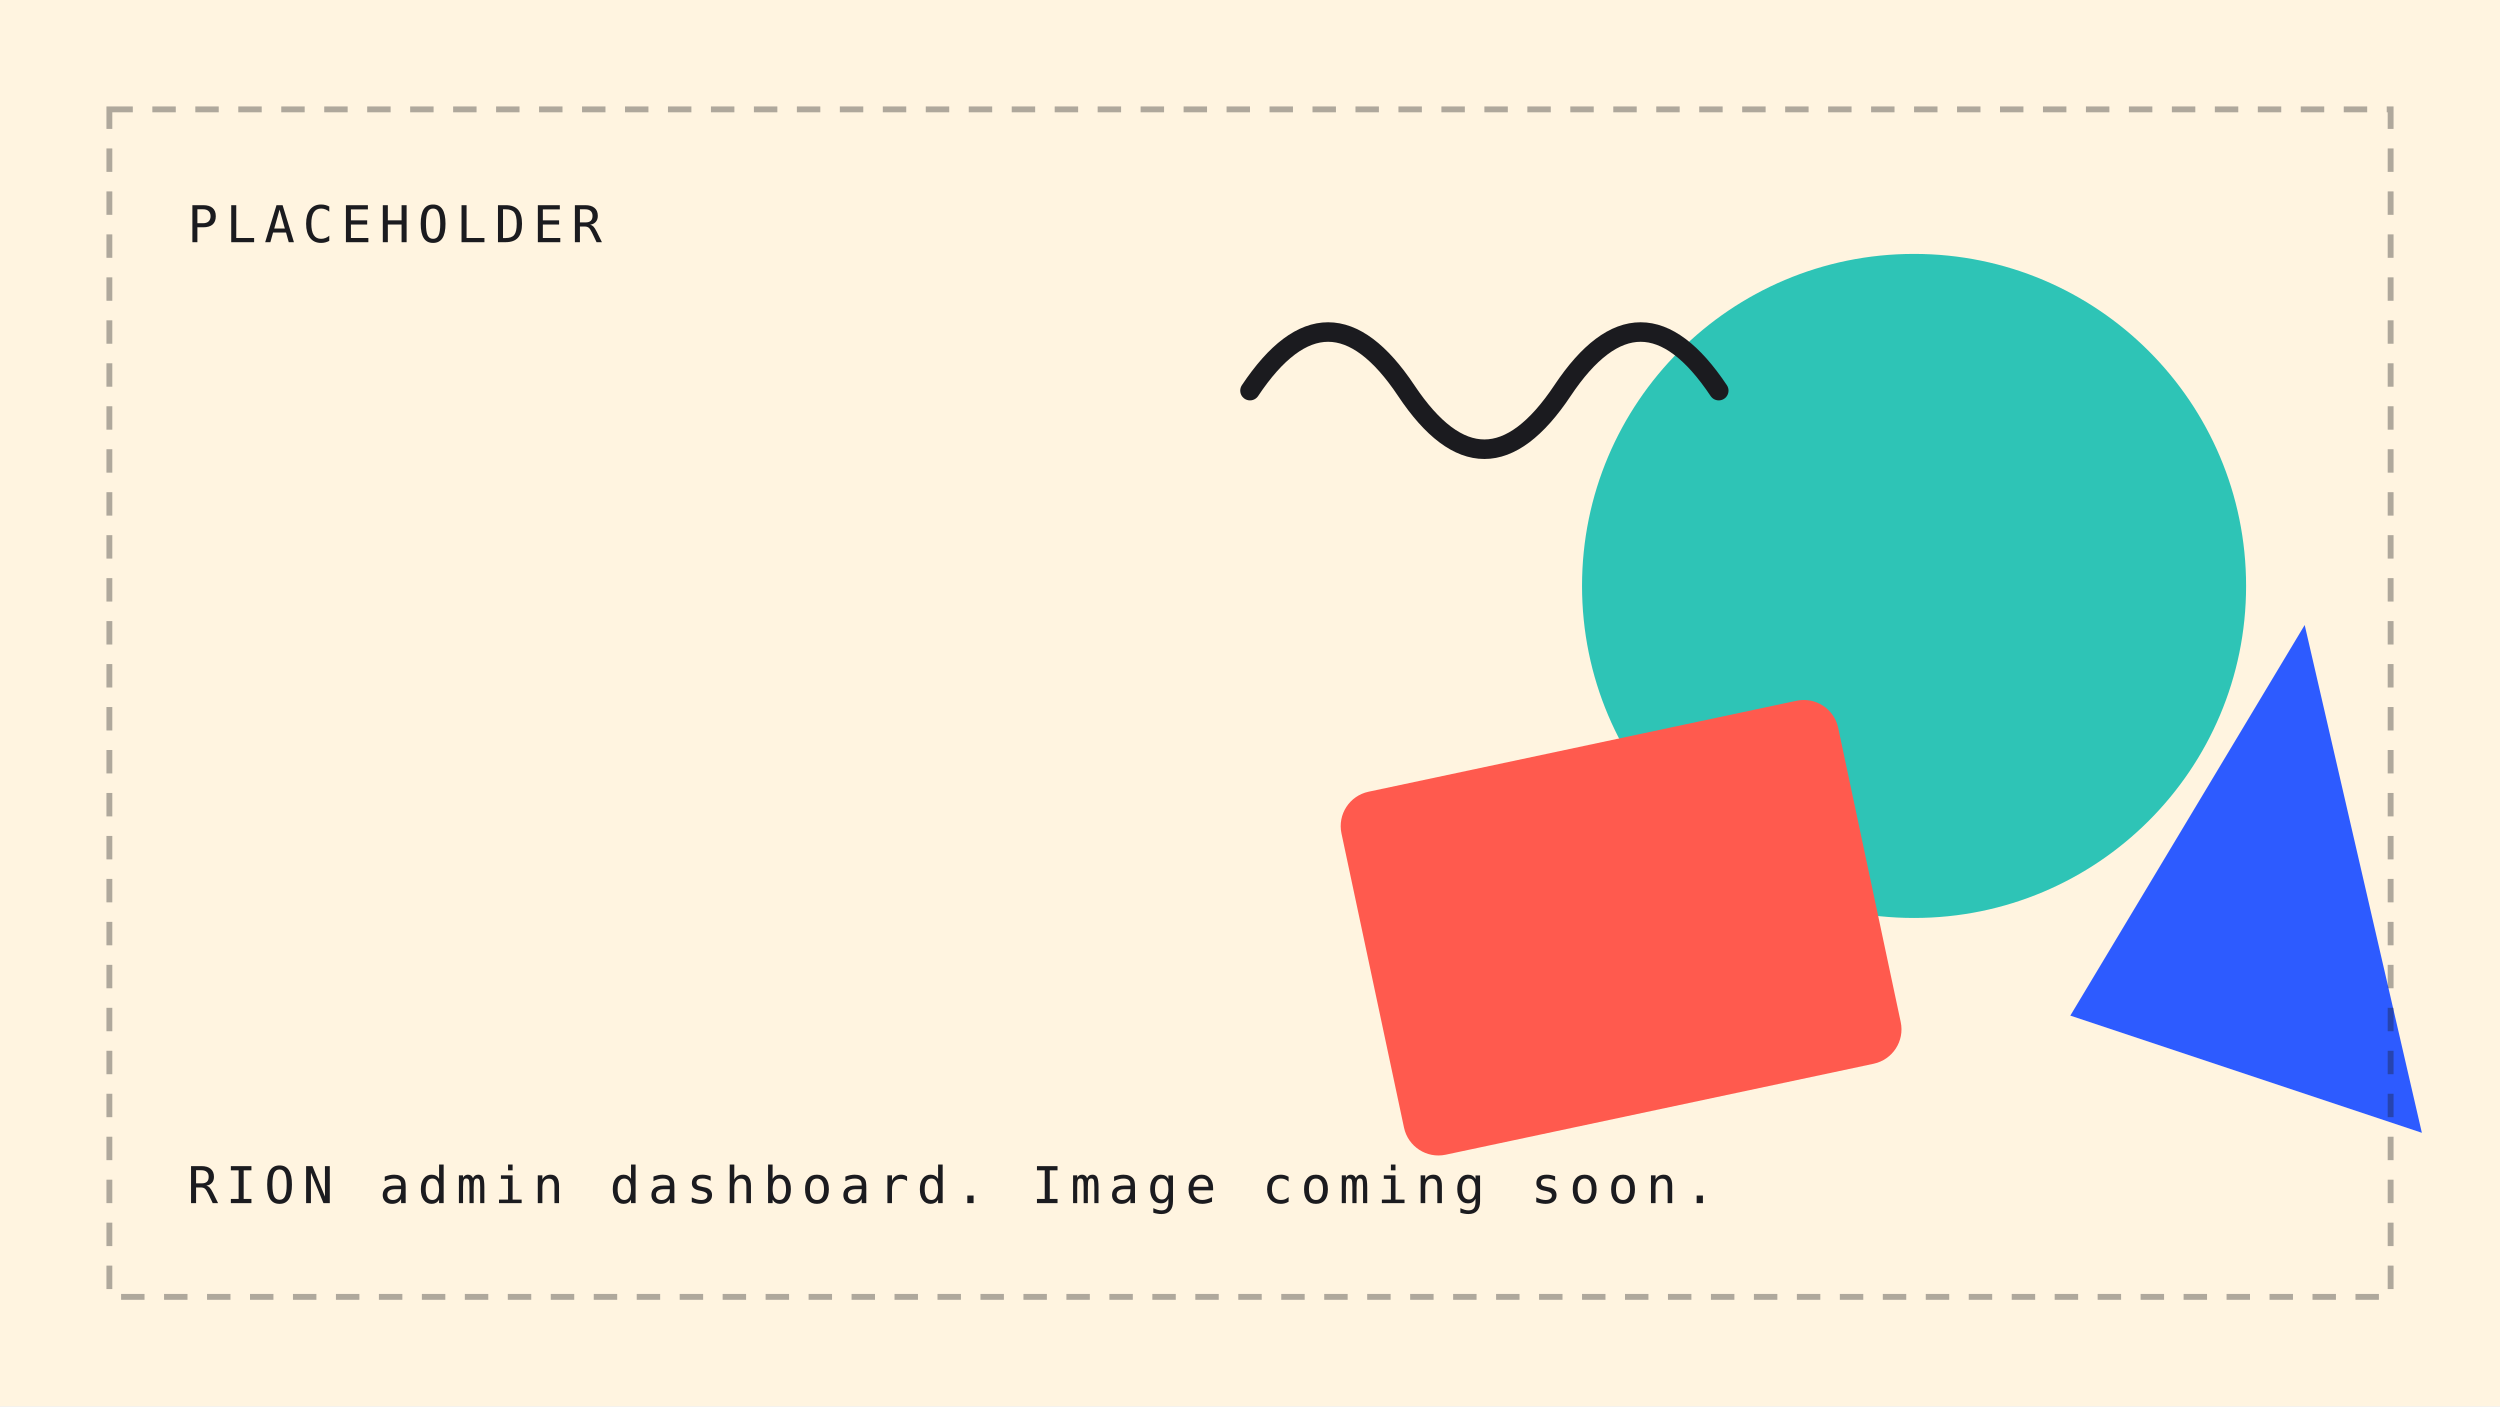
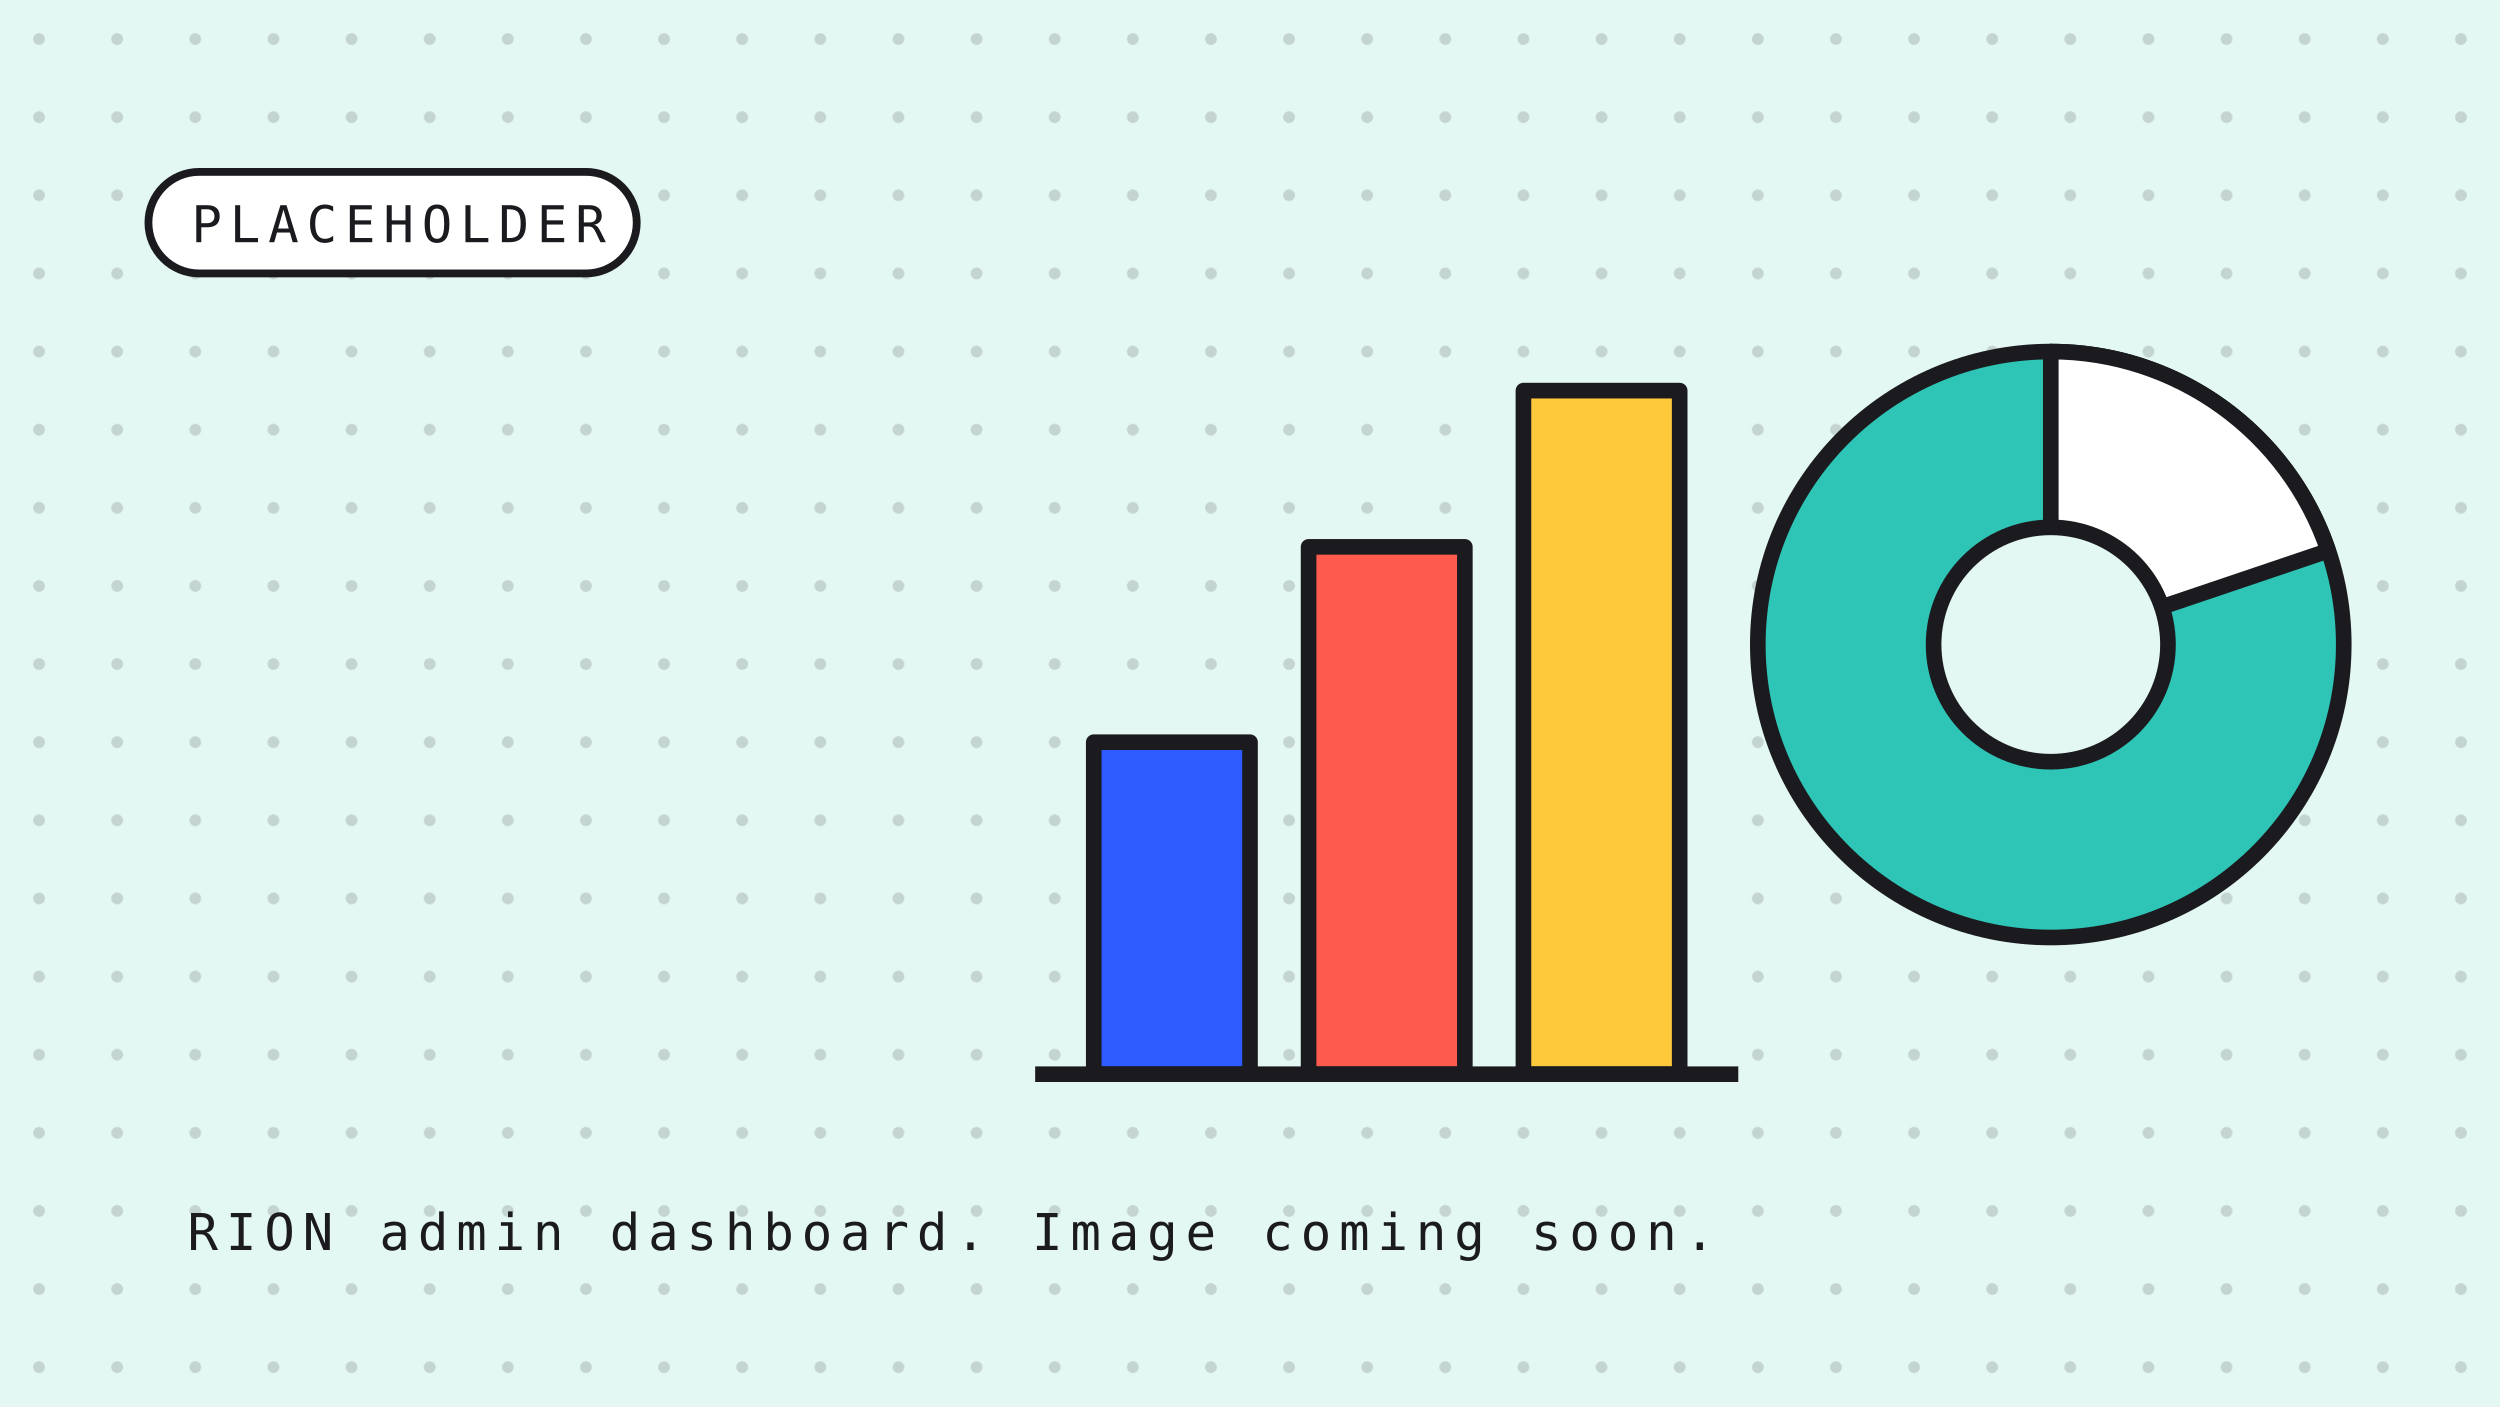
<svg xmlns="http://www.w3.org/2000/svg" viewBox="0 0 1280 720" width="1280" height="720">
-   <rect width="1280" height="720" fill="#FFF4E0" />
-   <circle cx="980" cy="300" r="170" fill="#2EC4B6" />
-   <rect x="700" y="380" width="260" height="190" rx="18" fill="#FF5A4E" transform="rotate(-12 830 475)" />
-   <path d="M1060 520l120 -200l60 260z" fill="#2D5BFF" />
-   <path d="M640 200q40 -60 80 0t80 0t80 0" fill="none" stroke="#1B1B1F" stroke-width="10" stroke-linecap="round" />
-   <rect x="56" y="56" width="1168" height="608" fill="none" stroke="#1B1B1F" stroke-opacity=".35" stroke-width="3" stroke-dasharray="12 10" />
+   <defs>
+     <pattern id="d" width="40" height="40" patternUnits="userSpaceOnUse">
+       <circle cx="20" cy="20" r="3" fill="#1B1B1F" fill-opacity=".16" />
+     </pattern>
+   </defs>
+   <rect width="1280" height="720" fill="#E3F7F3" />
+   <rect width="1280" height="720" fill="url(#d)" />
+   <rect x="560" y="380" width="80" height="170" fill="#2D5BFF" stroke="#1B1B1F" stroke-width="8" stroke-linejoin="round" />
+   <rect x="670" y="280" width="80" height="270" fill="#FF5A4E" stroke="#1B1B1F" stroke-width="8" stroke-linejoin="round" />
+   <rect x="780" y="200" width="80" height="350" fill="#FFC93C" stroke="#1B1B1F" stroke-width="8" stroke-linejoin="round" />
+   <path d="M530 550h360" stroke="#1B1B1F" stroke-width="8" stroke-linejoin="round" />
+   <circle cx="1050" cy="330" r="150" fill="#2EC4B6" stroke="#1B1B1F" stroke-width="8" stroke-linejoin="round" />
+   <path d="M1050 330v-150a150 150 0 0 1 142 102z" fill="#FFFFFF" stroke="#1B1B1F" stroke-width="8" stroke-linejoin="round" />
+   <circle cx="1050" cy="330" r="60" fill="#E3F7F3" stroke="#1B1B1F" stroke-width="8" stroke-linejoin="round" />
  <g font-family="ui-monospace, Menlo, monospace" font-size="26" letter-spacing="4" fill="#1B1B1F">
-     <text x="96" y="124">PLACEHOLDER</text>
-     <text x="96" y="616">RION admin dashboard. Image coming soon.</text>
+     <rect x="76" y="88" width="250" height="52" rx="26" fill="#FFFFFF" stroke="#1B1B1F" stroke-width="4" />
+     <text x="98" y="124">PLACEHOLDER</text>
+     <text x="96" y="640">RION admin dashboard. Image coming soon.</text>
  </g>
</svg>
